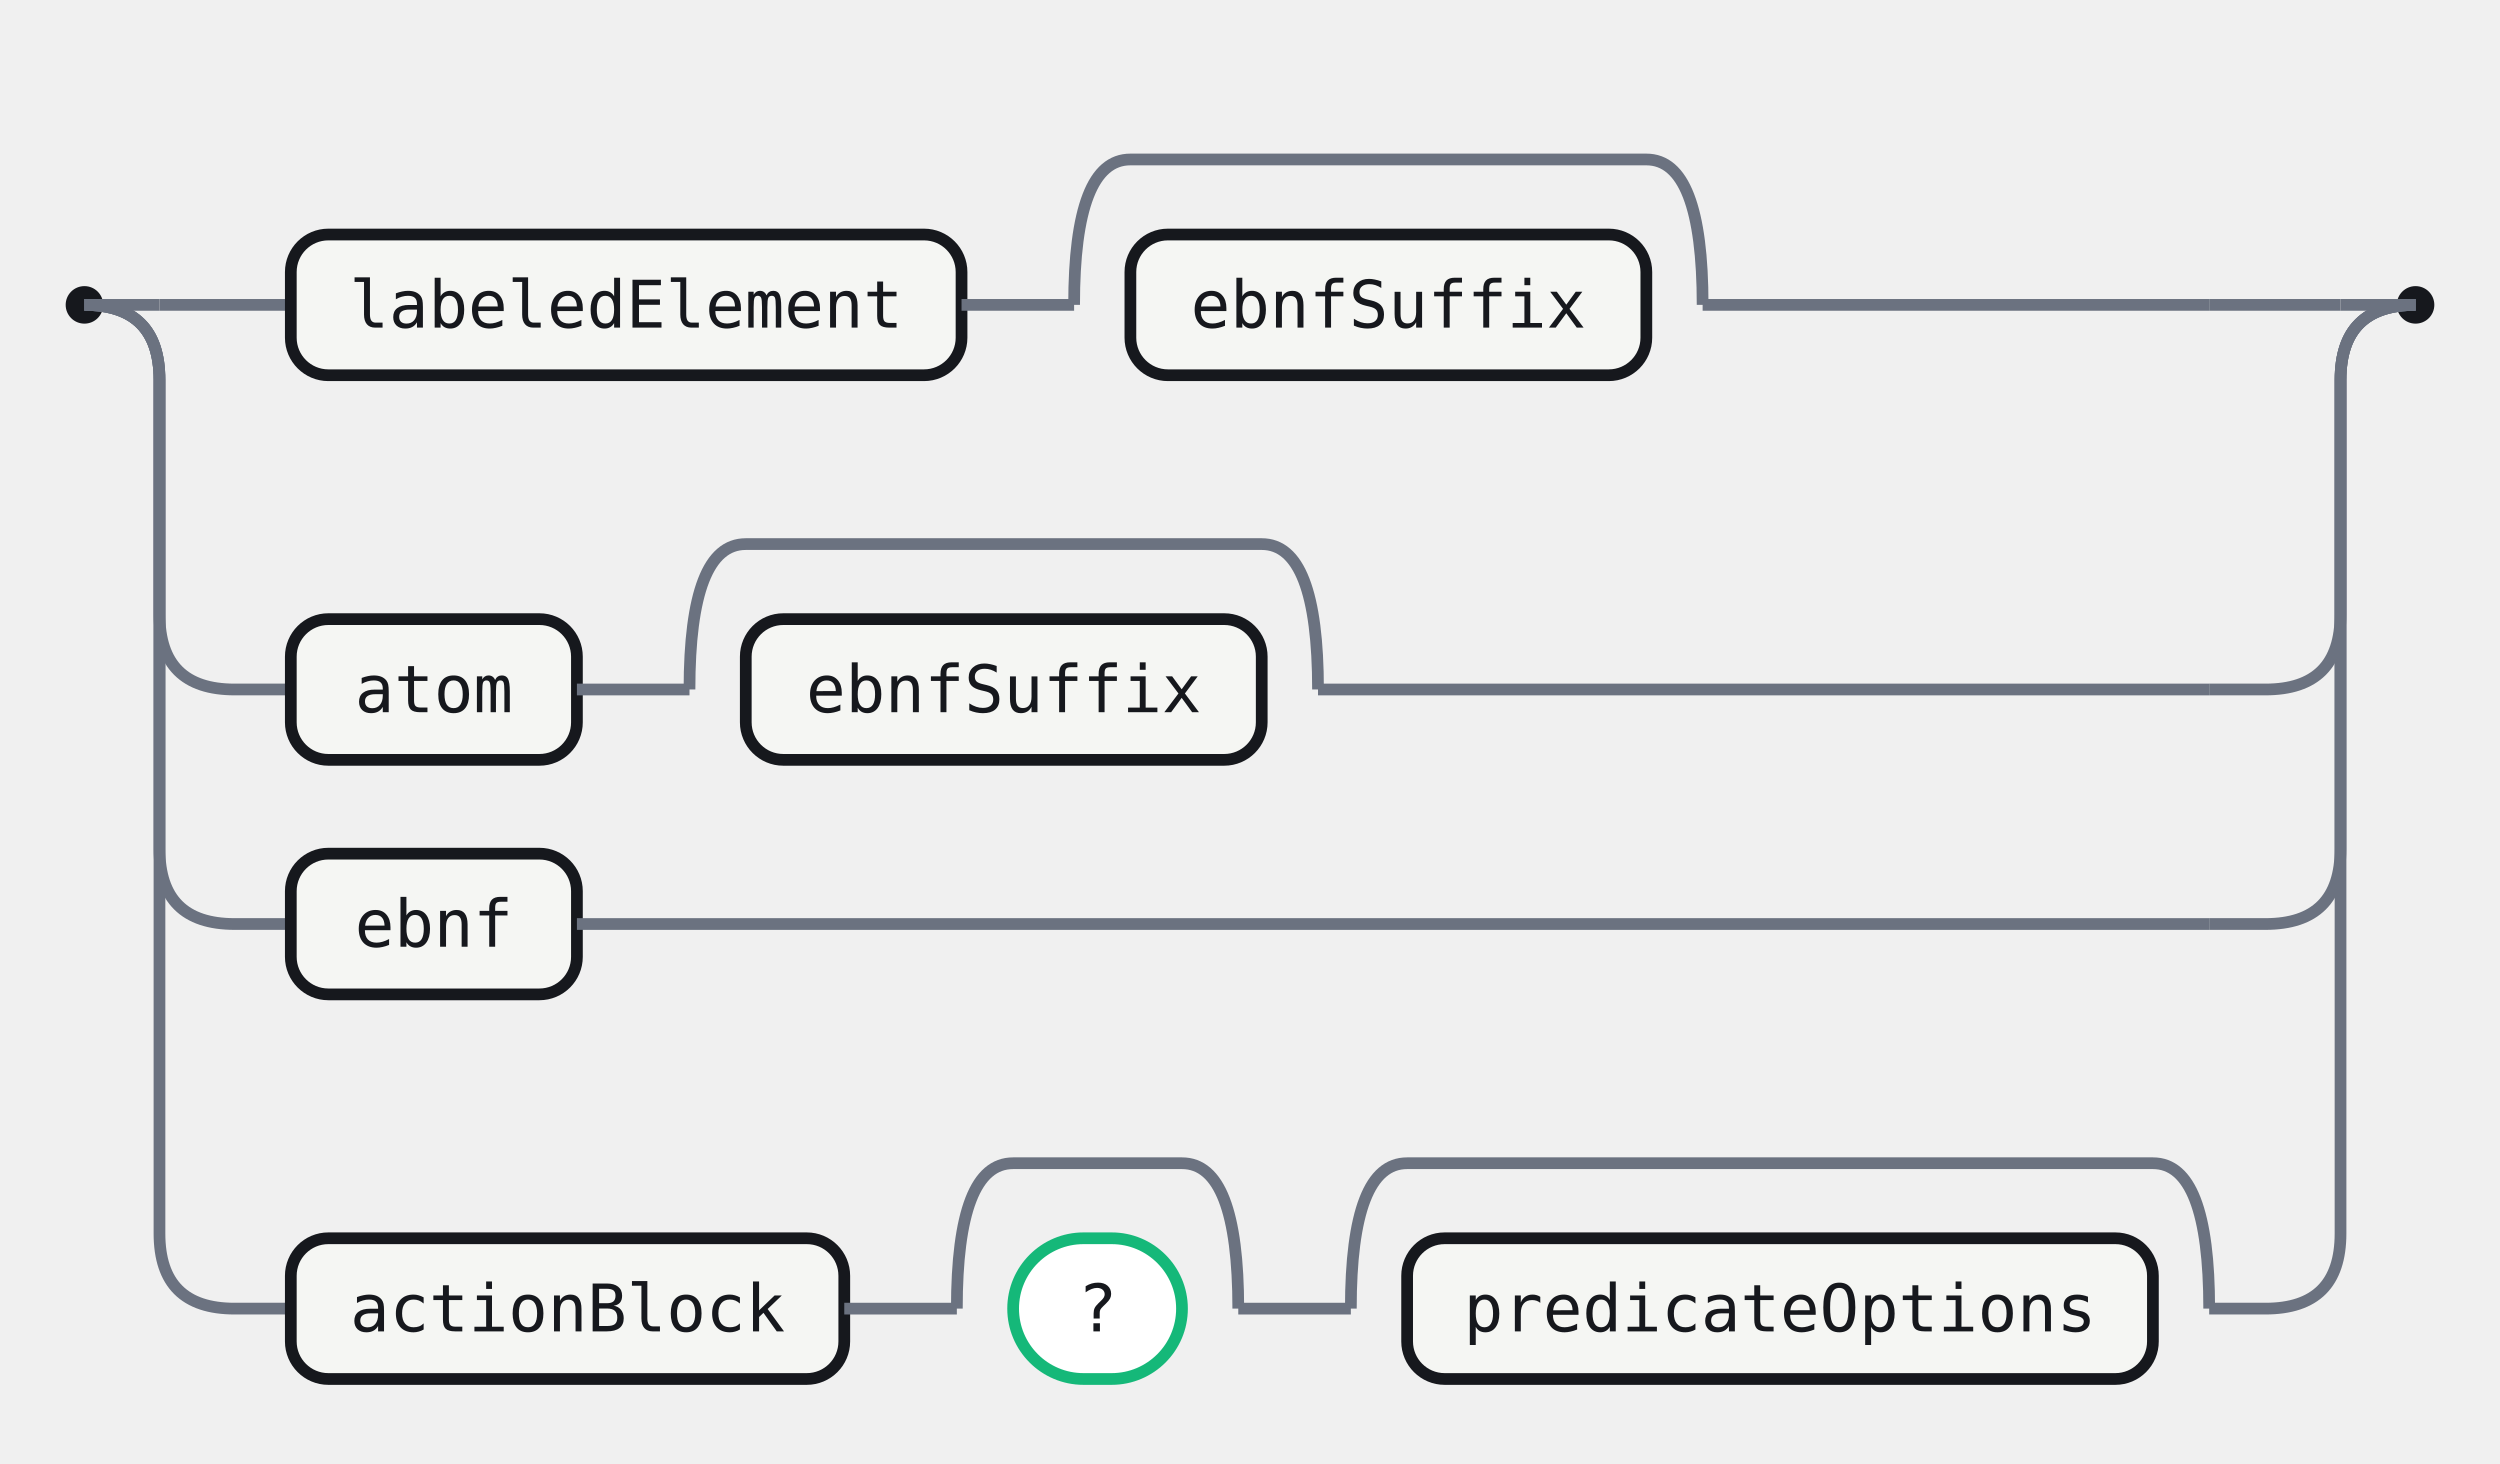
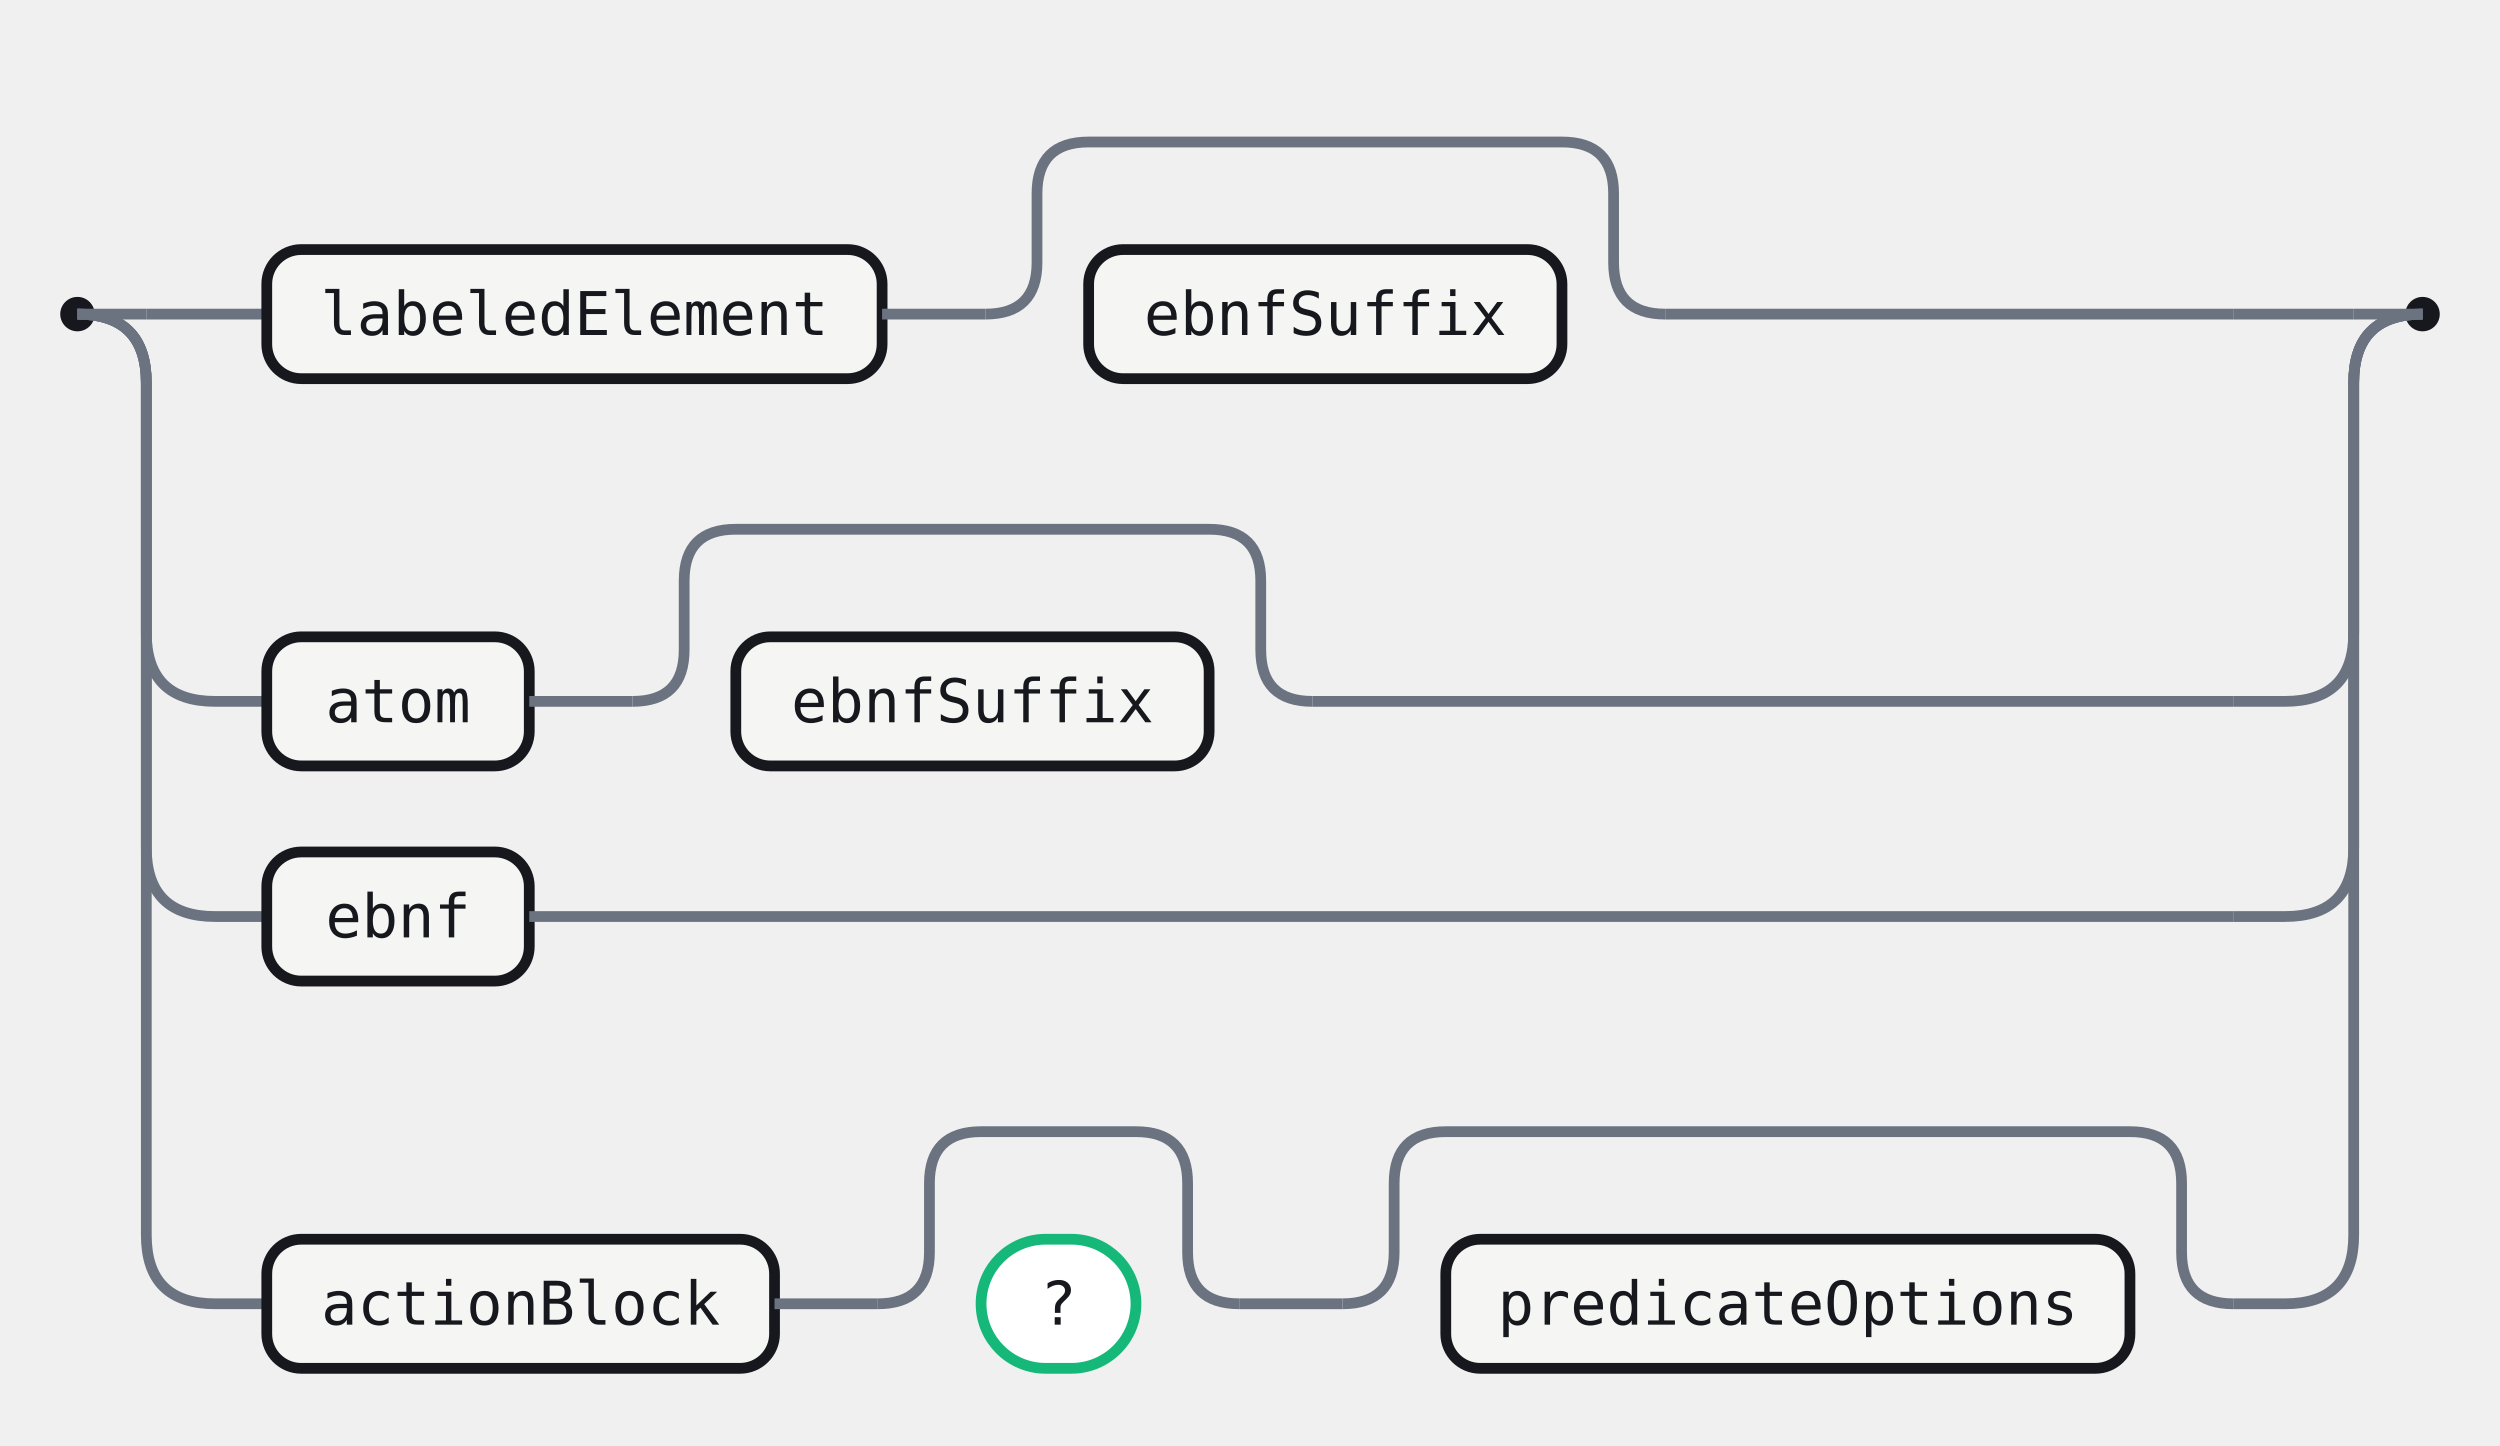
- <svg xmlns="http://www.w3.org/2000/svg" width="533" height="312" viewBox="0 0 533 312" role="img" aria-label="Railroad diagram for the element rule">
-   <style>.rr-track{fill:none;stroke:#6B7280;stroke-width:2.5}.rr-term{fill:#fff;stroke:#15B879;stroke-width:2.5}.rr-nonterm{fill:#F5F6F3;stroke:#16181D;stroke-width:2.5}.rr-text{fill:#16181D;font:14px 'Fira Code',ui-monospace,SFMono-Regular,Menlo,Consolas,monospace;font-feature-settings:"liga" 1,"calt" 1;}.rr-action-text{fill:#6B7280;font:14px 'Fira Code',ui-monospace,SFMono-Regular,Menlo,Consolas,monospace;font-style:italic;font-feature-settings:"liga" 1,"calt" 1;}.rr-cap{fill:#16181D}</style>
-   <circle class="rr-cap" cx="18" cy="65" r="4" />
-   <circle class="rr-cap" cx="515" cy="65" r="4" />
-   <path class="rr-track" d="M18 65 H34" />
-   <path class="rr-track" d="M499 65 H515" />
-   <path class="rr-track" d="M34 65 H62" />
+ <svg xmlns="http://www.w3.org/2000/svg" width="581" height="336" viewBox="0 0 581 336" role="img" aria-label="Railroad diagram for the element rule">
+   <style>.rr-track{fill:none;stroke:#6B7280;stroke-width:2.5}.rr-term{fill:#fff;stroke:#15B879;stroke-width:2.5}.rr-nonterm{fill:#F5F6F3;stroke:#16181D;stroke-width:2.5}.rr-text{fill:#16181D;font:14px 'Fira Code',ui-monospace,SFMono-Regular,Menlo,Consolas,monospace;font-feature-settings:"liga" 1,"calt" 1;}.rr-action-text{fill:#6B7280;font:14px 'Fira Code',ui-monospace,SFMono-Regular,Menlo,Consolas,monospace;font-style:italic;font-feature-settings:"liga" 1,"calt" 1;}.rr-cap{fill:#16181D}.rr-arrow{fill:#6B7280}</style>
+   <circle class="rr-cap" cx="18" cy="73" r="4" />
+   <circle class="rr-cap" cx="563" cy="73" r="4" />
+   <path class="rr-track" d="M18 73 H34" />
+   <path class="rr-track" d="M547 73 H563" />
+   <path class="rr-track" d="M34 73 H62" />
  <g class="rr-node rr-node-nonterm" data-rr-kind="nonterminal" data-rr-label="labeledElement">
-     <rect class="rr-nonterm" x="62" y="50" width="143" height="30" rx="8" />
-     <text class="rr-text" x="133.5" y="65" text-anchor="middle" dominant-baseline="central">labeledElement</text>
+     <rect class="rr-nonterm" x="62" y="58" width="143" height="30" rx="8" />
+     <text class="rr-text" x="133.5" y="73" text-anchor="middle" dominant-baseline="central">labeledElement</text>
  </g>
-   <path class="rr-track" d="M205 65 H229" />
+   <path class="rr-track" d="M205 73 H229" />
  <g class="rr-node rr-node-nonterm" data-rr-kind="nonterminal" data-rr-label="ebnfSuffix">
-     <rect class="rr-nonterm" x="241" y="50" width="110" height="30" rx="8" />
-     <text class="rr-text" x="296" y="65" text-anchor="middle" dominant-baseline="central">ebnfSuffix</text>
+     <rect class="rr-nonterm" x="253" y="58" width="110" height="30" rx="8" />
+     <text class="rr-text" x="308" y="73" text-anchor="middle" dominant-baseline="central">ebnfSuffix</text>
  </g>
-   <path class="rr-track" d="M229 65 Q229 34 241 34 H351 Q363 34 363 65" />
-   <path class="rr-track" d="M363 65 H471" />
-   <path class="rr-track" d="M471 65 H499" />
-   <path class="rr-track" d="M18 65 Q34 65 34 81 V131 Q34 147 50 147 H62" />
+   <path class="rr-track" d="M229 73 Q241 73 241 61 V45 Q241 33 253 33 H363 Q375 33 375 45 V61 Q375 73 387 73" />
+   <path class="rr-track" d="M387 73 H519" />
+   <path class="rr-track" d="M519 73 H547" />
+   <path class="rr-track" d="M18 73 Q34 73 34 89 V147 Q34 163 50 163 H62" />
  <g class="rr-node rr-node-nonterm" data-rr-kind="nonterminal" data-rr-label="atom">
-     <rect class="rr-nonterm" x="62" y="132" width="61" height="30" rx="8" />
-     <text class="rr-text" x="92.5" y="147" text-anchor="middle" dominant-baseline="central">atom</text>
+     <rect class="rr-nonterm" x="62" y="148" width="61" height="30" rx="8" />
+     <text class="rr-text" x="92.5" y="163" text-anchor="middle" dominant-baseline="central">atom</text>
  </g>
-   <path class="rr-track" d="M123 147 H147" />
+   <path class="rr-track" d="M123 163 H147" />
  <g class="rr-node rr-node-nonterm" data-rr-kind="nonterminal" data-rr-label="ebnfSuffix">
-     <rect class="rr-nonterm" x="159" y="132" width="110" height="30" rx="8" />
-     <text class="rr-text" x="214" y="147" text-anchor="middle" dominant-baseline="central">ebnfSuffix</text>
+     <rect class="rr-nonterm" x="171" y="148" width="110" height="30" rx="8" />
+     <text class="rr-text" x="226" y="163" text-anchor="middle" dominant-baseline="central">ebnfSuffix</text>
  </g>
-   <path class="rr-track" d="M147 147 Q147 116 159 116 H269 Q281 116 281 147" />
-   <path class="rr-track" d="M281 147 H471" />
-   <path class="rr-track" d="M471 147 H483 Q499 147 499 131 V81 Q499 65 515 65" />
-   <path class="rr-track" d="M18 65 Q34 65 34 81 V181 Q34 197 50 197 H62" />
+   <path class="rr-track" d="M147 163 Q159 163 159 151 V135 Q159 123 171 123 H281 Q293 123 293 135 V151 Q293 163 305 163" />
+   <path class="rr-track" d="M305 163 H519" />
+   <path class="rr-track" d="M519 163 H531 Q547 163 547 147 V89 Q547 73 563 73" />
+   <path class="rr-track" d="M18 73 Q34 73 34 89 V197 Q34 213 50 213 H62" />
  <g class="rr-node rr-node-nonterm" data-rr-kind="nonterminal" data-rr-label="ebnf">
-     <rect class="rr-nonterm" x="62" y="182" width="61" height="30" rx="8" />
-     <text class="rr-text" x="92.5" y="197" text-anchor="middle" dominant-baseline="central">ebnf</text>
+     <rect class="rr-nonterm" x="62" y="198" width="61" height="30" rx="8" />
+     <text class="rr-text" x="92.5" y="213" text-anchor="middle" dominant-baseline="central">ebnf</text>
  </g>
-   <path class="rr-track" d="M123 197 H471" />
-   <path class="rr-track" d="M471 197 H483 Q499 197 499 181 V81 Q499 65 515 65" />
-   <path class="rr-track" d="M18 65 Q34 65 34 81 V263 Q34 279 50 279 H62" />
+   <path class="rr-track" d="M123 213 H519" />
+   <path class="rr-track" d="M519 213 H531 Q547 213 547 197 V89 Q547 73 563 73" />
+   <path class="rr-track" d="M18 73 Q34 73 34 89 V287 Q34 303 50 303 H62" />
  <g class="rr-node rr-node-nonterm" data-rr-kind="nonterminal" data-rr-label="actionBlock">
-     <rect class="rr-nonterm" x="62" y="264" width="118" height="30" rx="8" />
-     <text class="rr-text" x="121" y="279" text-anchor="middle" dominant-baseline="central">actionBlock</text>
+     <rect class="rr-nonterm" x="62" y="288" width="118" height="30" rx="8" />
+     <text class="rr-text" x="121" y="303" text-anchor="middle" dominant-baseline="central">actionBlock</text>
  </g>
-   <path class="rr-track" d="M180 279 H204" />
+   <path class="rr-track" d="M180 303 H204" />
  <g class="rr-node rr-node-term" data-rr-kind="terminal" data-rr-label="?">
-     <rect class="rr-term" x="216" y="264" width="36" height="30" rx="15" />
-     <text class="rr-text" x="234" y="279" text-anchor="middle" dominant-baseline="central">?</text>
+     <rect class="rr-term" x="228" y="288" width="36" height="30" rx="15" />
+     <text class="rr-text" x="246" y="303" text-anchor="middle" dominant-baseline="central">?</text>
  </g>
-   <path class="rr-track" d="M204 279 Q204 248 216 248 H252 Q264 248 264 279" />
-   <path class="rr-track" d="M264 279 H288" />
+   <path class="rr-track" d="M204 303 Q216 303 216 291 V275 Q216 263 228 263 H264 Q276 263 276 275 V291 Q276 303 288 303" />
+   <path class="rr-track" d="M288 303 H312" />
  <g class="rr-node rr-node-nonterm" data-rr-kind="nonterminal" data-rr-label="predicateOptions">
-     <rect class="rr-nonterm" x="300" y="264" width="159" height="30" rx="8" />
-     <text class="rr-text" x="379.5" y="279" text-anchor="middle" dominant-baseline="central">predicateOptions</text>
+     <rect class="rr-nonterm" x="336" y="288" width="159" height="30" rx="8" />
+     <text class="rr-text" x="415.5" y="303" text-anchor="middle" dominant-baseline="central">predicateOptions</text>
  </g>
-   <path class="rr-track" d="M288 279 Q288 248 300 248 H459 Q471 248 471 279" />
-   <path class="rr-track" d="M471 279 H483 Q499 279 499 263 V81 Q499 65 515 65" />
+   <path class="rr-track" d="M312 303 Q324 303 324 291 V275 Q324 263 336 263 H495 Q507 263 507 275 V291 Q507 303 519 303" />
+   <path class="rr-track" d="M519 303 H531 Q547 303 547 287 V89 Q547 73 563 73" />
</svg>
